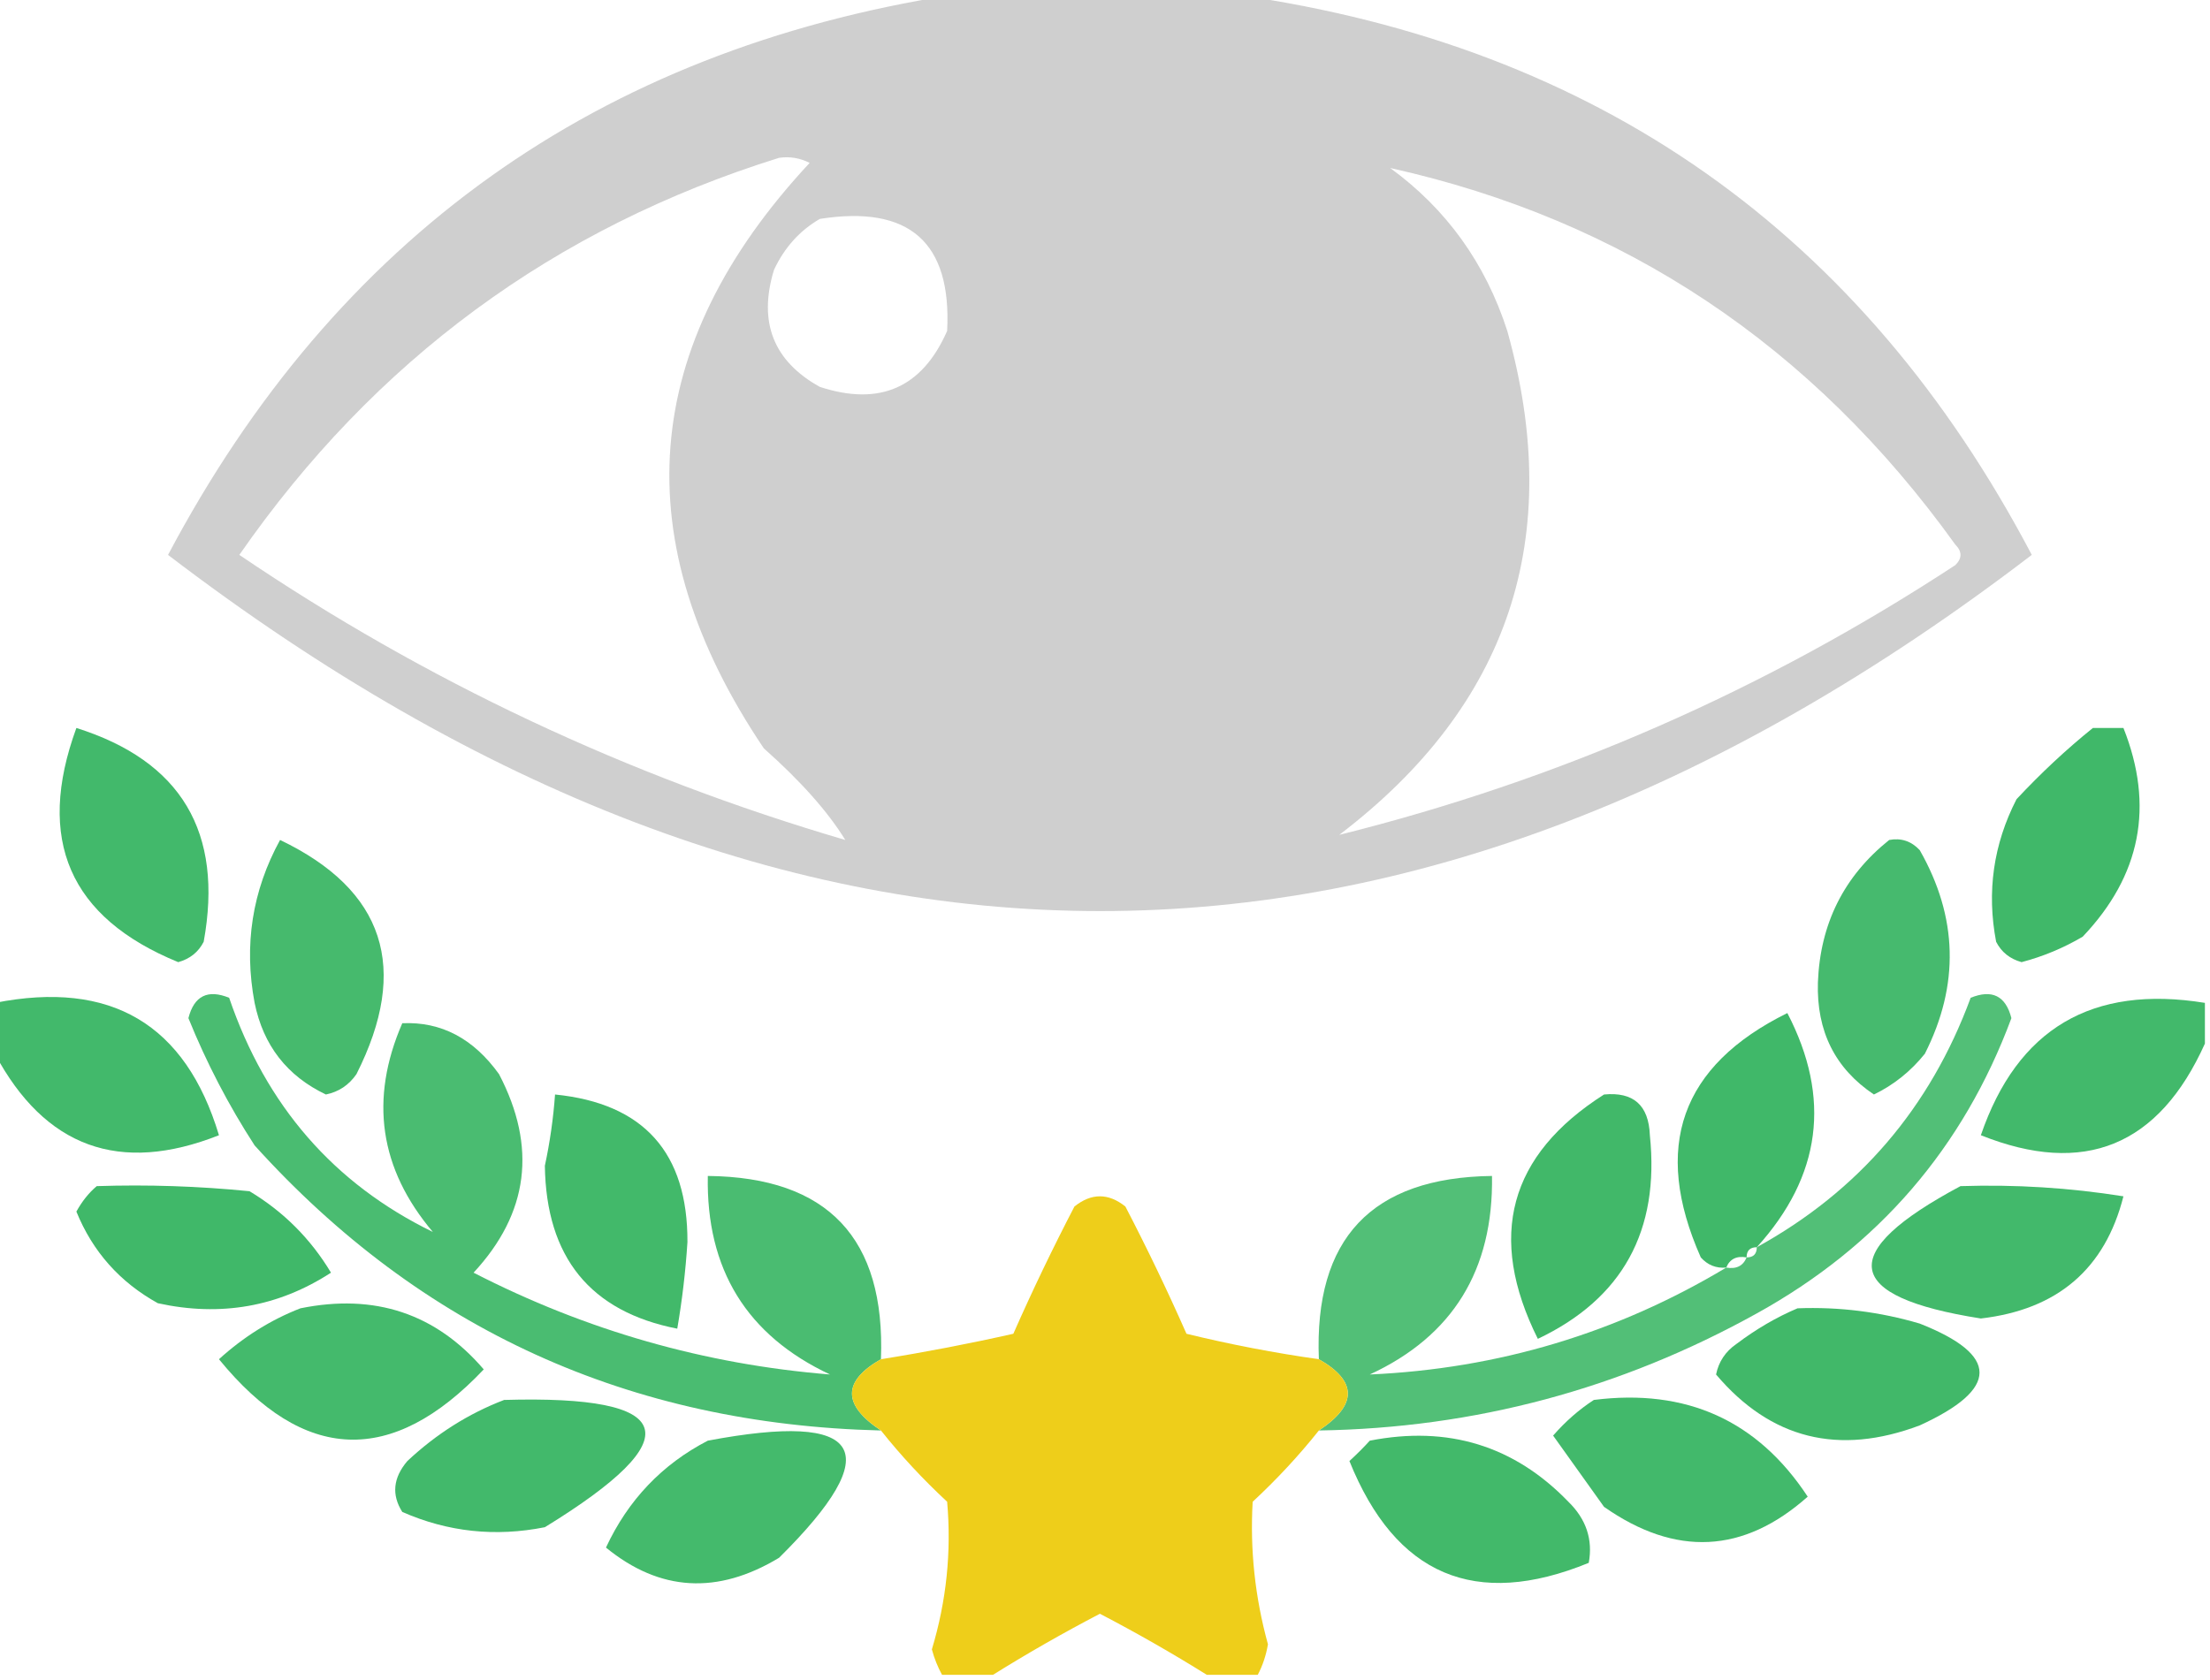
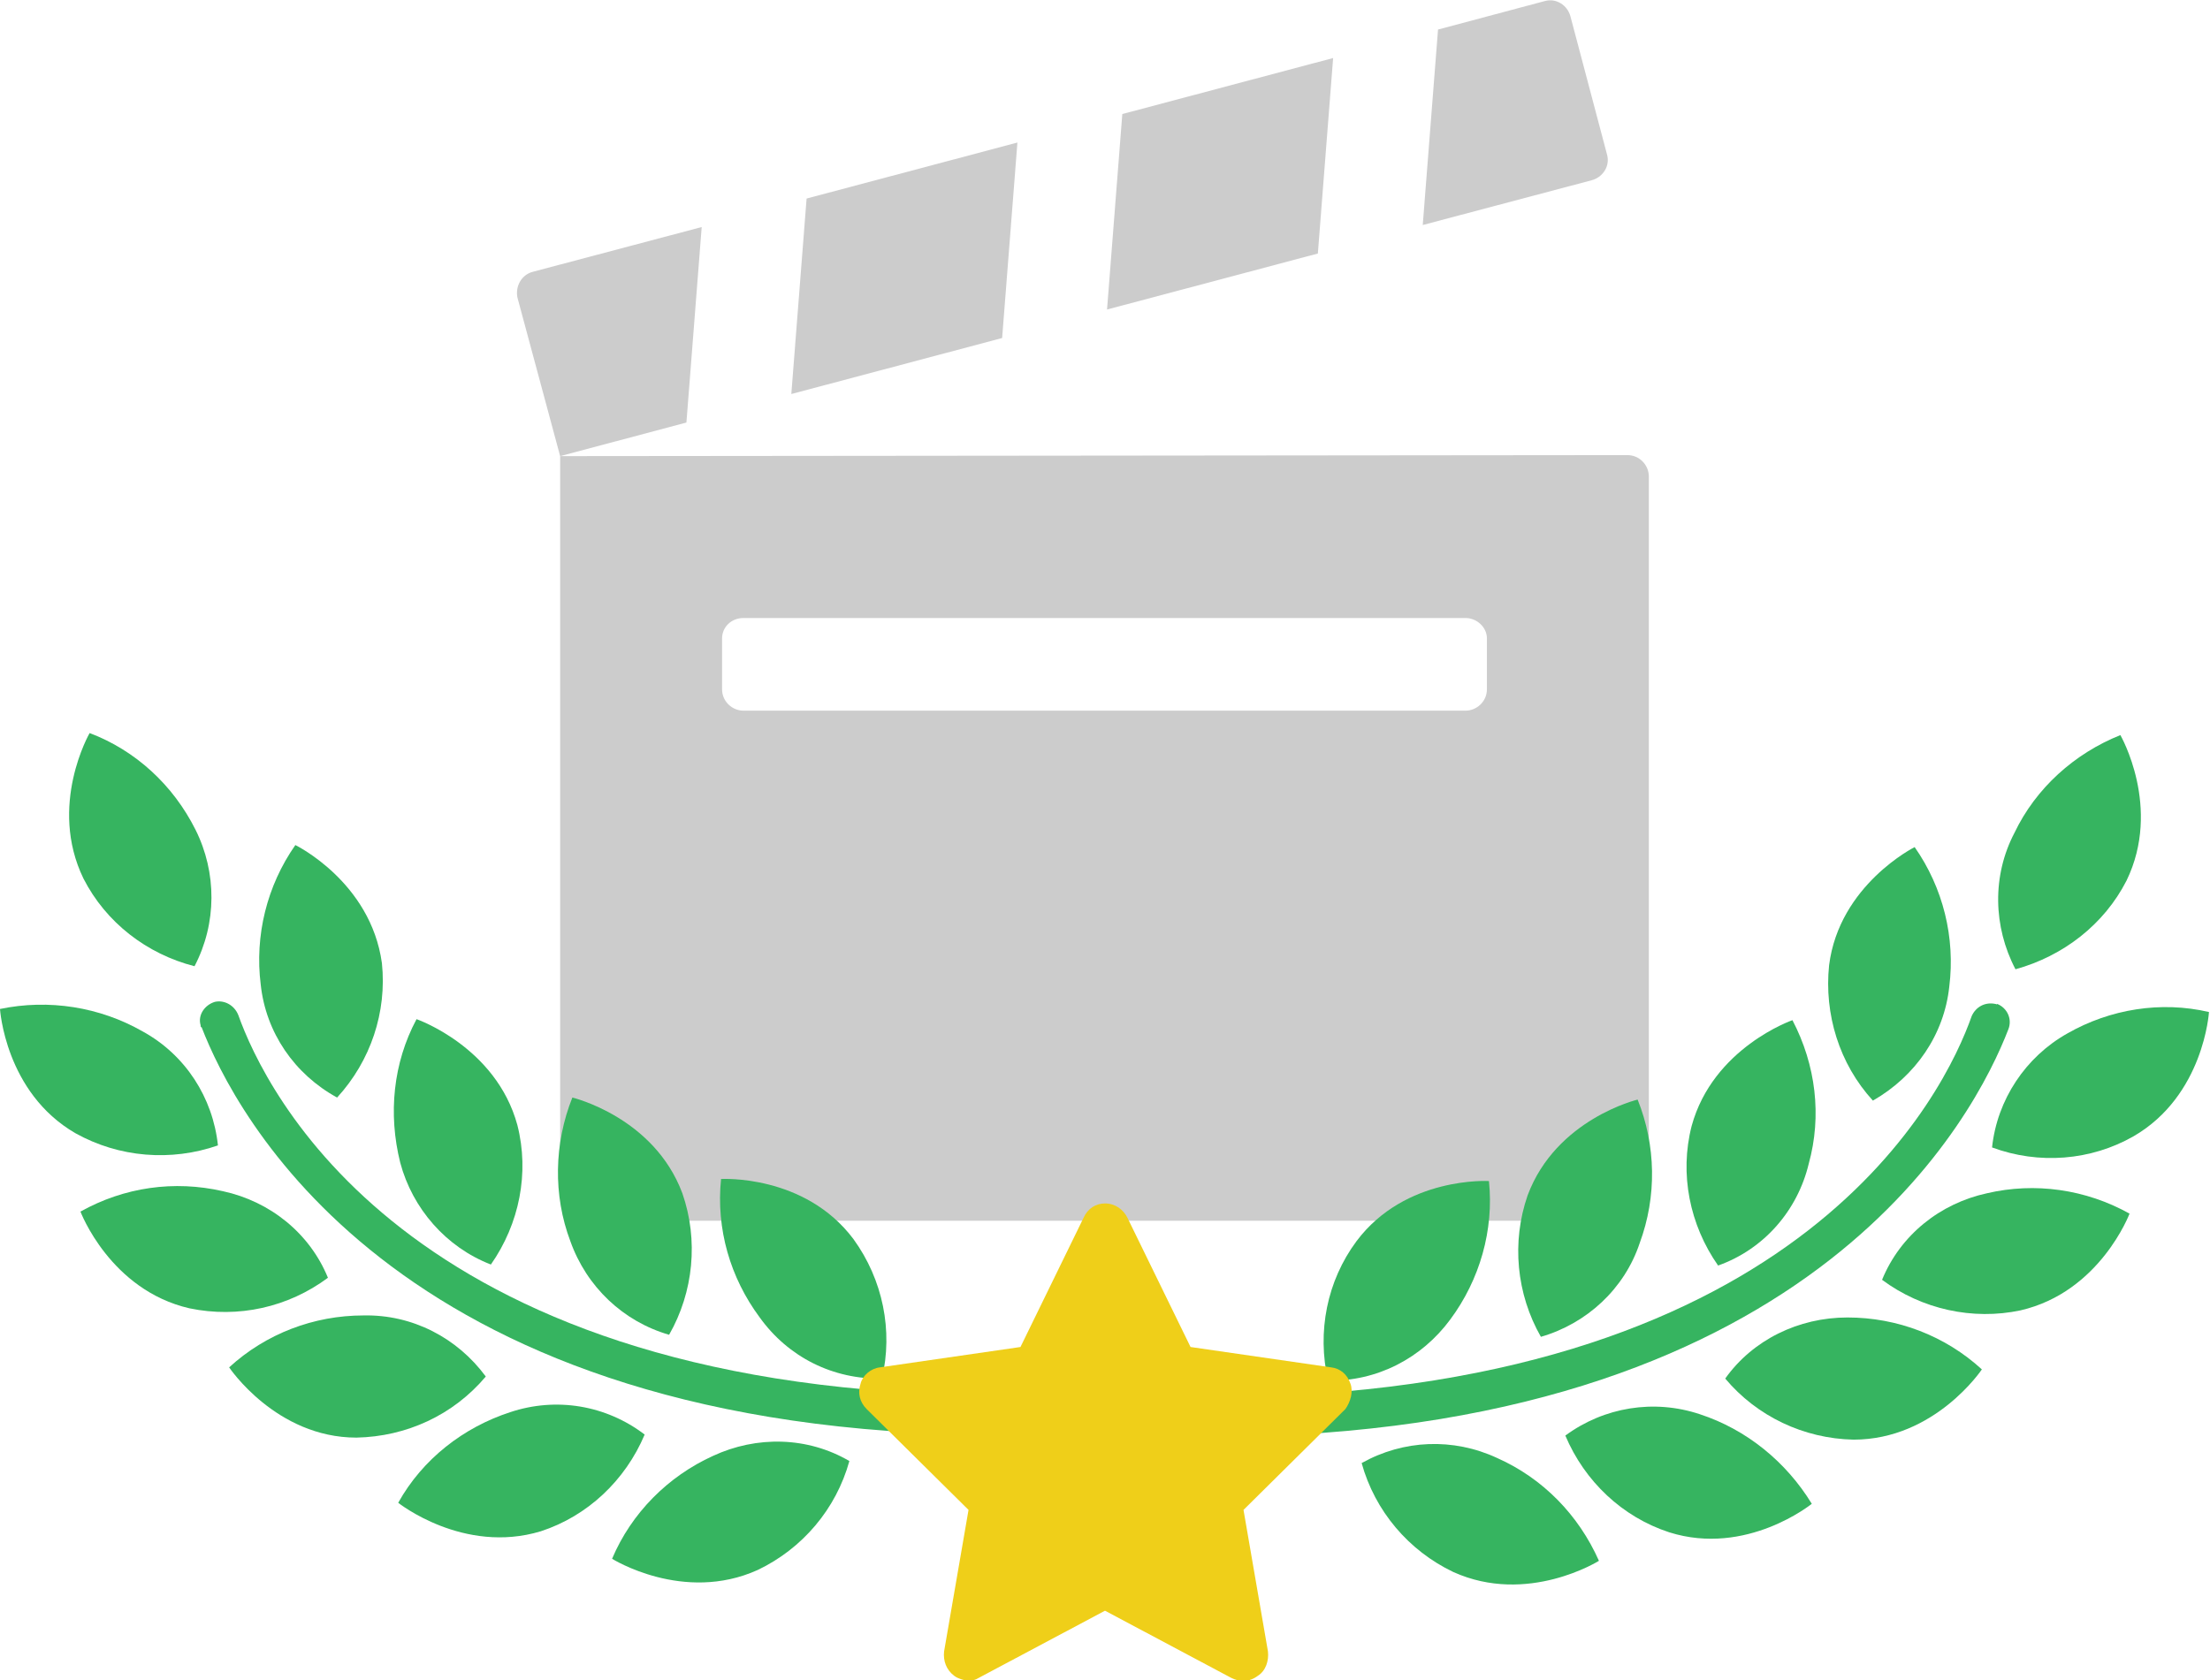
- <svg xmlns="http://www.w3.org/2000/svg" version="1.1" width="217px" height="165px" style="shape-rendering:geometricPrecision; text-rendering:geometricPrecision; image-rendering:optimizeQuality; fill-rule:evenodd; clip-rule:evenodd">
+ <svg xmlns="http://www.w3.org/2000/svg" version="1.1" id="Calque_1" x="0px" y="0px" viewBox="0 0 217 165" style="enable-background:new 0 0 217 165;" xml:space="preserve">
+   <style type="text/css">
+ 	.st0{fill:#CCCCCC;}
+ 	.st1{fill:#36B460;}
+ 	.st2{fill:#EFCF19;}
+ </style>
+   <path class="st0" d="M50.8,29.2L55,44.8l12.4-3.3l1.5-19.2l-16.6,4.4C51.2,27,50.6,28.1,50.8,29.2z" />
+   <path class="st0" d="M79.2,19.5l-1.5,19.2l20.7-5.5l1.5-19.2L79.2,19.5z" />
+   <path class="st0" d="M110.2,11.2l-1.5,19.2l20.7-5.5l1.5-19.2L110.2,11.2z" />
+   <path class="st0" d="M141.2,2.9l-1.5,19.2l16.6-4.4c1.1-0.3,1.8-1.4,1.5-2.5l-3.6-13.6c-0.3-1.1-1.4-1.8-2.5-1.5L141.2,2.9z" />
+   <path class="st0" d="M55,44.8v70.8c0,2.4,1.9,4.3,4.3,4.3h98.3c2.4,0,4.3-1.9,4.3-4.3V46.8c0-1.1-0.9-2.1-2.1-2.1L55,44.8z   M143.9,69.8H73c-1.1,0-2.1-0.9-2.1-2.1v-5c0-1.1,0.9-2,2.1-2h70.9c1.1,0,2.1,0.9,2.1,2c0,0,0,0,0,0v5C146,68.9,145,69.8,143.9,69.8  L143.9,69.8z" />
  <g>
-     <path style="opacity:0.945" fill="#cccccc" d="M 93.5,-0.5 C 102.833,-0.5 112.167,-0.5 121.5,-0.5C 156.871,4.537 182.871,22.87 199.5,54.5C 138.546,101.147 77.546,101.147 16.5,54.5C 33.007,23.324 58.674,4.991 93.5,-0.5 Z M 76.5,15.5 C 77.552,15.351 78.552,15.517 79.5,16C 62.778,33.947 61.278,53.114 75,73.5C 78.618,76.712 81.284,79.712 83,82.5C 61.631,76.23 41.797,66.897 23.5,54.5C 36.774,35.379 54.441,22.379 76.5,15.5 Z M 136.5,16.5 C 159.45,21.598 177.95,33.932 192,53.5C 192.667,54.167 192.667,54.833 192,55.5C 173.272,67.785 153.105,76.618 131.5,82C 148.179,69.295 153.679,52.795 148,32.5C 145.86,25.863 142.027,20.53 136.5,16.5 Z M 80.5,21.5 C 89.282,20.122 93.449,23.789 93,32.5C 90.549,38.089 86.383,39.922 80.5,38C 75.931,35.459 74.431,31.625 76,26.5C 77.025,24.313 78.525,22.646 80.5,21.5 Z" />
+     <path class="st1" d="M203,101.5c-4.1,2.3-6.9,6.5-7.4,11.2c4.6,1.7,9.7,1.3,13.9-1.1c6.9-4,7.4-12.2,7.4-12.2   C212.2,98.3,207.2,99.1,203,101.5z" />
+     <path class="st1" d="M191.4,96.9c0.6-4.8-0.6-9.7-3.4-13.7c0,0-7.4,3.7-8.4,11.6c-0.5,4.8,1,9.7,4.3,13.3   C188.1,105.7,190.9,101.6,191.4,96.9z" />
+     <path class="st1" d="M177.6,114.3c1.3-4.7,0.7-9.7-1.6-14.1c0,0-7.8,2.7-9.9,10.4c-1.2,4.7-0.2,9.7,2.6,13.7   C173.2,122.7,176.5,118.9,177.6,114.3z" />
+     <path class="st1" d="M161,122.1c1.7-4.6,1.6-9.6-0.2-14.1c0,0-8,1.9-10.8,9.4c-1.6,4.6-1.1,9.7,1.3,13.9   C155.8,130,159.5,126.6,161,122.1z" />
+     <path class="st1" d="M142.4,129.6c2.9-3.9,4.3-8.8,3.8-13.6c0,0-8.2-0.5-13,5.9c-2.9,3.9-3.9,8.9-2.8,13.7   C135.2,135.7,139.6,133.4,142.4,129.6z" />
+     <path class="st1" d="M208.8,86.5c3.5-7.2-0.6-14.3-0.6-14.3c-4.5,1.8-8.3,5.2-10.4,9.6c-2.2,4.2-2.1,9.2,0.1,13.4   C202.6,93.9,206.6,90.8,208.8,86.5z" />
+     <path class="st1" d="M195.1,117.2c-4.6,1-8.5,4.1-10.3,8.5c3.9,2.9,8.9,4,13.6,3c7.8-1.8,10.7-9.5,10.7-9.5   C204.8,116.8,199.8,116.1,195.1,117.2L195.1,117.2z" />
+     <path class="st1" d="M169.4,135.4c3.1,3.7,7.7,5.9,12.6,6c8,0,12.6-6.9,12.6-6.9c-3.6-3.3-8.3-5.1-13.2-5.1   C176.6,129.4,172.1,131.6,169.4,135.4L169.4,135.4z" />
+     <path class="st1" d="M166.9,138.9c-4.5-1.5-9.4-0.7-13.2,2.1c1.9,4.5,5.6,8,10.2,9.5c7.6,2.4,14-2.8,14-2.8   C175.4,143.6,171.5,140.4,166.9,138.9z" />
+     <path class="st1" d="M147,143.2c-4.3-2-9.2-1.8-13.3,0.5c1.3,4.7,4.6,8.6,9,10.7c7.3,3.3,14.3-1.1,14.3-1.1   C155,148.8,151.5,145.2,147,143.2z" />
+     <path class="st1" d="M195.9,98.6c-1-0.2-1.9,0.3-2.3,1.2c-2.6,7.4-16.4,36.3-71.6,37.4c-1.1,0-1.9,0.9-1.9,2c0,0,0,0,0,0   c0,1.1,0.9,1.9,1.9,1.9c0,0,0,0,0.1,0c56.5-1.2,71.9-31.7,75.1-40c0.4-1-0.1-2.1-1.1-2.5C196.1,98.7,196,98.6,195.9,98.6z" />
+     <path class="st1" d="M21.4,112.5c-0.5-4.7-3.2-8.9-7.4-11.2c-4.2-2.4-9.2-3.2-14-2.2c0,0,0.5,8.2,7.4,12.2   C11.7,113.7,16.8,114.1,21.4,112.5z" />
+     <path class="st1" d="M33.1,107.8c3.3-3.6,4.9-8.4,4.4-13.2C36.4,86.6,29,83,29,83c-2.8,4-4,8.9-3.4,13.7   C26.1,101.4,28.9,105.5,33.1,107.8z" />
+     <path class="st1" d="M48.2,124.2c2.8-4,3.8-9,2.6-13.7c-2.1-7.7-9.9-10.4-9.9-10.4c-2.3,4.3-2.8,9.3-1.6,14.1   C40.5,118.7,43.8,122.5,48.2,124.2z" />
+     <path class="st1" d="M65.7,131.1c2.4-4.2,2.9-9.3,1.3-13.9c-2.8-7.5-10.8-9.4-10.8-9.4c-1.8,4.5-1.9,9.6-0.2,14.1   C57.6,126.4,61.2,129.8,65.7,131.1z" />
+     <path class="st1" d="M86.6,135.4c1.1-4.7,0.1-9.7-2.8-13.7c-4.8-6.4-13-5.9-13-5.9c-0.5,4.9,0.9,9.7,3.8,13.6   C77.4,133.3,81.8,135.5,86.6,135.4z" />
+     <path class="st1" d="M19.1,94.9c2.2-4.2,2.2-9.2,0.1-13.4c-2.2-4.4-5.9-7.8-10.4-9.5c0,0-4.1,7.1-0.6,14.3   C10.4,90.6,14.4,93.7,19.1,94.9z" />
+     <path class="st1" d="M21.9,117c-4.8-1.1-9.7-0.4-14,2c0,0,2.9,7.7,10.7,9.5c4.8,1,9.7-0.1,13.6-3C30.4,121.1,26.5,118,21.9,117z" />
+     <path class="st1" d="M47.7,135.2c-2.8-3.8-7.2-6.1-12-6c-4.9,0-9.6,1.8-13.2,5.1c0,0,4.6,6.9,12.5,6.9   C39.9,141.1,44.5,139,47.7,135.2z" />
+     <path class="st1" d="M50.1,138.7c-4.6,1.5-8.6,4.6-11,8.9c0,0,6.4,5.1,14,2.8c4.6-1.5,8.3-5,10.2-9.5   C59.5,138,54.6,137.2,50.1,138.7z" />
+     <path class="st1" d="M70,143c-4.4,2-8,5.6-9.9,10.1c0,0,7,4.4,14.3,1.1c4.4-2.1,7.7-6,9-10.7C79.3,141.1,74.3,141,70,143L70,143z" />
+     <path class="st1" d="M21.1,98.4c-1,0.3-1.7,1.3-1.4,2.3c0,0.1,0,0.2,0.1,0.2c3.2,8.3,18.6,38.8,75.1,40c1.1,0,2-0.8,2-1.9   c0-1.1-0.8-2-1.9-2c0,0,0,0,0,0C39.7,135.9,26,107,23.4,99.7C23,98.7,22,98.2,21.1,98.4z" />
  </g>
-   <g>
-     <path style="opacity:0.932" fill="#35b460" d="M 7.5,71.5 C 17.794,74.743 21.96,81.743 20,92.5C 19.481,93.516 18.647,94.182 17.5,94.5C 6.822,90.136 3.489,82.469 7.5,71.5 Z" />
-   </g>
-   <g>
-     <path style="opacity:0.944" fill="#35b460" d="M 205.5,71.5 C 206.5,71.5 207.5,71.5 208.5,71.5C 211.544,79.162 210.211,85.995 204.5,92C 202.61,93.112 200.61,93.946 198.5,94.5C 197.353,94.182 196.519,93.516 196,92.5C 195.063,87.597 195.73,82.93 198,78.5C 200.396,75.933 202.896,73.6 205.5,71.5 Z" />
-   </g>
-   <g>
-     <path style="opacity:0.915" fill="#35b460" d="M 27.5,82.5 C 37.76,87.414 40.26,95.081 35,105.5C 34.261,106.574 33.261,107.241 32,107.5C 28.187,105.683 25.854,102.683 25,98.5C 23.932,92.825 24.765,87.492 27.5,82.5 Z" />
-   </g>
-   <g>
-     <path style="opacity:0.914" fill="#35b460" d="M 185.5,82.5 C 186.675,82.281 187.675,82.614 188.5,83.5C 192.251,90.085 192.418,96.752 189,103.5C 187.611,105.227 185.944,106.561 184,107.5C 180.19,104.95 178.357,101.284 178.5,96.5C 178.718,90.73 181.052,86.063 185.5,82.5 Z" />
-   </g>
-   <g>
-     <path style="opacity:0.932" fill="#35b460" d="M -0.5,98.5 C 10.879,96.245 18.212,100.578 21.5,111.5C 11.746,115.361 4.413,112.694 -0.5,103.5C -0.5,101.833 -0.5,100.167 -0.5,98.5 Z" />
-   </g>
-   <g>
-     <path style="opacity:0.894" fill="#35b460" d="M 86.5,133.5 C 82.71,135.662 82.71,137.995 86.5,140.5C 61.817,139.903 41.317,130.569 25,112.5C 22.443,108.554 20.276,104.387 18.5,100C 19.059,97.812 20.393,97.146 22.5,98C 26.111,108.593 32.778,116.26 42.5,121C 37.257,114.801 36.257,107.968 39.5,100.5C 43.312,100.326 46.479,101.993 49,105.5C 52.742,112.667 51.909,119.167 46.5,125C 57.55,130.678 69.217,134.011 81.5,135C 73.325,131.164 69.325,124.664 69.5,115.5C 81.286,115.621 86.953,121.621 86.5,133.5 Z" />
-   </g>
-   <g>
-     <path style="opacity:0.854" fill="#35b460" d="M 129.5,140.5 C 133.29,137.995 133.29,135.662 129.5,133.5C 129.017,121.65 134.684,115.65 146.5,115.5C 146.647,124.732 142.647,131.232 134.5,135C 147.105,134.435 158.771,130.935 169.5,124.5C 170.492,124.672 171.158,124.338 171.5,123.5C 172.167,123.5 172.5,123.167 172.5,122.5C 182.516,116.979 189.516,108.813 193.5,98C 195.607,97.146 196.941,97.812 197.5,100C 192.771,112.732 184.438,122.399 172.5,129C 159.124,136.427 144.791,140.261 129.5,140.5 Z" />
-   </g>
-   <g>
-     <path style="opacity:0.932" fill="#35b460" d="M 216.5,98.5 C 216.5,99.833 216.5,101.167 216.5,102.5C 211.977,112.56 204.644,115.56 194.5,111.5C 198.085,101.035 205.418,96.701 216.5,98.5 Z" />
-   </g>
-   <g>
-     <path style="opacity:0.943" fill="#35b460" d="M 172.5,122.5 C 171.833,122.5 171.5,122.833 171.5,123.5C 170.508,123.328 169.842,123.662 169.5,124.5C 168.504,124.586 167.671,124.252 167,123.5C 162.199,112.671 165.032,104.671 175.5,99.5C 179.832,107.845 178.832,115.512 172.5,122.5 Z" />
-   </g>
-   <g>
-     <path style="opacity:0.937" fill="#35b460" d="M 54.5,107.5 C 63.204,108.372 67.537,113.206 67.5,122C 67.316,124.865 66.982,127.698 66.5,130.5C 57.961,128.825 53.628,123.492 53.5,114.5C 53.997,112.182 54.331,109.848 54.5,107.5 Z" />
-   </g>
-   <g>
-     <path style="opacity:0.939" fill="#35b460" d="M 157.5,107.5 C 160.388,107.22 161.888,108.553 162,111.5C 162.979,120.886 159.312,127.553 151,131.5C 145.991,121.449 148.157,113.449 157.5,107.5 Z" />
-   </g>
-   <g>
-     <path style="opacity:0.945" fill="#35b460" d="M 9.5,116.5 C 14.511,116.334 19.511,116.501 24.5,117C 27.833,119 30.5,121.667 32.5,125C 27.334,128.354 21.668,129.354 15.5,128C 11.764,125.931 9.097,122.931 7.5,119C 8.056,117.989 8.722,117.156 9.5,116.5 Z" />
-   </g>
-   <g>
-     <path style="opacity:0.932" fill="#35b460" d="M 192.5,116.5 C 197.88,116.324 203.213,116.658 208.5,117.5C 206.694,124.627 202.028,128.627 194.5,129.5C 180.917,127.371 180.251,123.038 192.5,116.5 Z" />
-   </g>
-   <g>
-     <path style="opacity:0.995" fill="#eece19" d="M 129.5,133.5 C 133.29,135.662 133.29,137.995 129.5,140.5C 127.539,142.963 125.372,145.297 123,147.5C 122.729,152.219 123.229,156.885 124.5,161.5C 124.315,162.584 123.982,163.584 123.5,164.5C 121.833,164.5 120.167,164.5 118.5,164.5C 115.128,162.394 111.628,160.394 108,158.5C 104.372,160.394 100.872,162.394 97.5,164.5C 95.833,164.5 94.167,164.5 92.5,164.5C 92.077,163.735 91.743,162.902 91.5,162C 92.933,157.243 93.433,152.41 93,147.5C 90.628,145.297 88.461,142.963 86.5,140.5C 82.71,137.995 82.71,135.662 86.5,133.5C 90.841,132.807 95.175,131.974 99.5,131C 101.356,126.788 103.356,122.621 105.5,118.5C 107.167,117.167 108.833,117.167 110.5,118.5C 112.644,122.621 114.644,126.788 116.5,131C 120.803,132.05 125.137,132.884 129.5,133.5 Z" />
-   </g>
-   <g>
-     <path style="opacity:0.923" fill="#35b460" d="M 29.5,128.5 C 36.8,127.016 42.8,129.016 47.5,134.5C 38.481,144.023 29.815,143.69 21.5,133.5C 23.928,131.295 26.595,129.628 29.5,128.5 Z" />
-   </g>
-   <g>
-     <path style="opacity:0.939" fill="#35b460" d="M 176.5,128.5 C 180.582,128.344 184.582,128.844 188.5,130C 196.324,133.086 196.324,136.419 188.5,140C 180.531,143.002 173.864,141.335 168.5,135C 168.759,133.739 169.426,132.739 170.5,132C 172.432,130.541 174.432,129.375 176.5,128.5 Z" />
-   </g>
-   <g>
-     <path style="opacity:0.93" fill="#35b460" d="M 49.5,137.5 C 66.536,137.008 67.87,141.174 53.5,150C 48.64,150.968 43.974,150.468 39.5,148.5C 38.432,146.813 38.599,145.146 40,143.5C 42.843,140.837 46.009,138.837 49.5,137.5 Z" />
-   </g>
-   <g>
-     <path style="opacity:0.93" fill="#35b460" d="M 156.5,137.5 C 165.578,136.349 172.578,139.516 177.5,147C 171.203,152.596 164.536,152.929 157.5,148C 155.833,145.667 154.167,143.333 152.5,141C 153.731,139.595 155.064,138.429 156.5,137.5 Z" />
-   </g>
-   <g>
-     <path style="opacity:0.922" fill="#35b460" d="M 69.5,141.5 C 84.829,138.602 87.162,142.436 76.5,153C 70.447,156.654 64.781,156.321 59.5,152C 61.676,147.325 65.01,143.825 69.5,141.5 Z" />
-   </g>
-   <g>
-     <path style="opacity:0.934" fill="#35b460" d="M 134.5,141.5 C 142.187,139.996 148.687,141.996 154,147.5C 155.751,149.212 156.418,151.212 156,153.5C 144.858,158.061 137.024,154.728 132.5,143.5C 133.243,142.818 133.909,142.151 134.5,141.5 Z" />
-   </g>
+   <path class="st2" d="M132.6,135.9c-0.3-0.9-1-1.5-1.9-1.6l-13.8-2l-6.2-12.7c-0.4-0.8-1.2-1.4-2.2-1.4c-0.9,0-1.7,0.5-2.1,1.4  l-6.2,12.7l-13.8,2c-0.9,0.1-1.7,0.8-1.9,1.6c-0.3,0.9-0.1,1.8,0.6,2.5l10,9.9l-2.4,13.9c-0.1,0.9,0.2,1.8,1,2.4  c0.4,0.3,0.9,0.4,1.3,0.5c0.4,0,0.8-0.1,1.1-0.3l12.4-6.6l12.4,6.6c0.4,0.2,0.8,0.3,1.2,0.3c0.5,0,1-0.2,1.4-0.5  c0.8-0.5,1.1-1.5,1-2.4l-2.4-13.9l10-9.9C132.6,137.7,132.9,136.7,132.6,135.9L132.6,135.9z" />
</svg>
